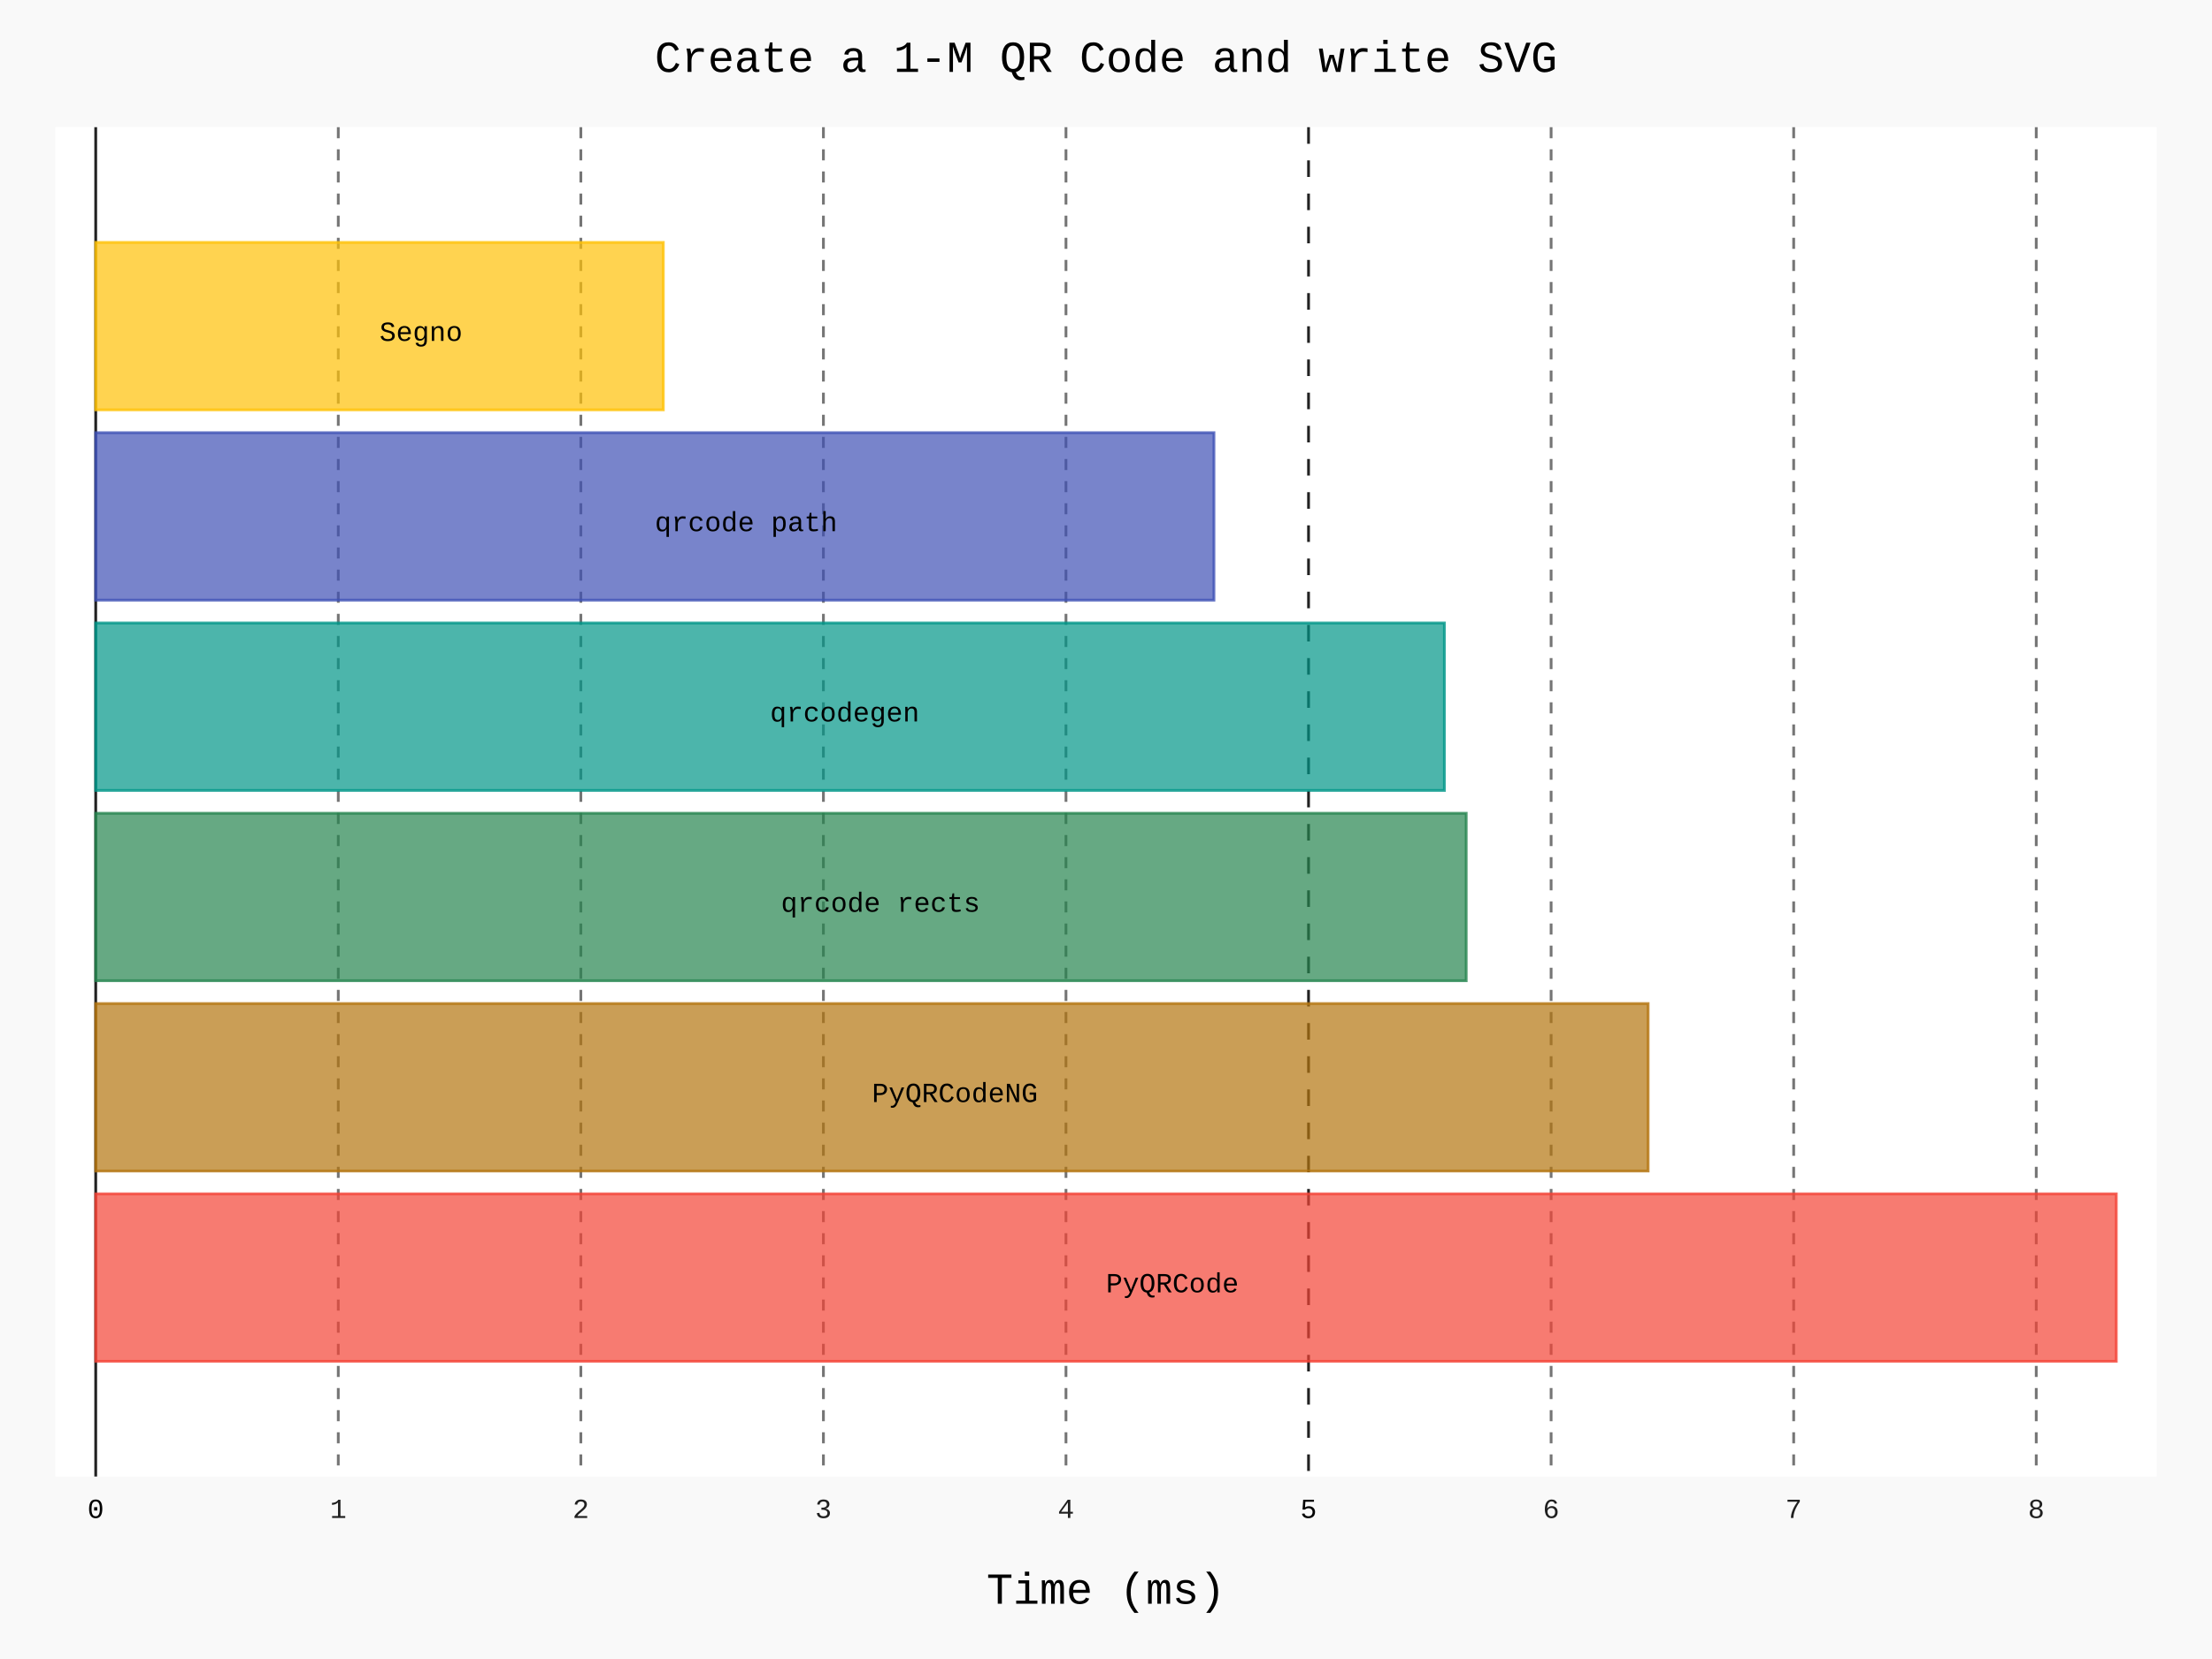
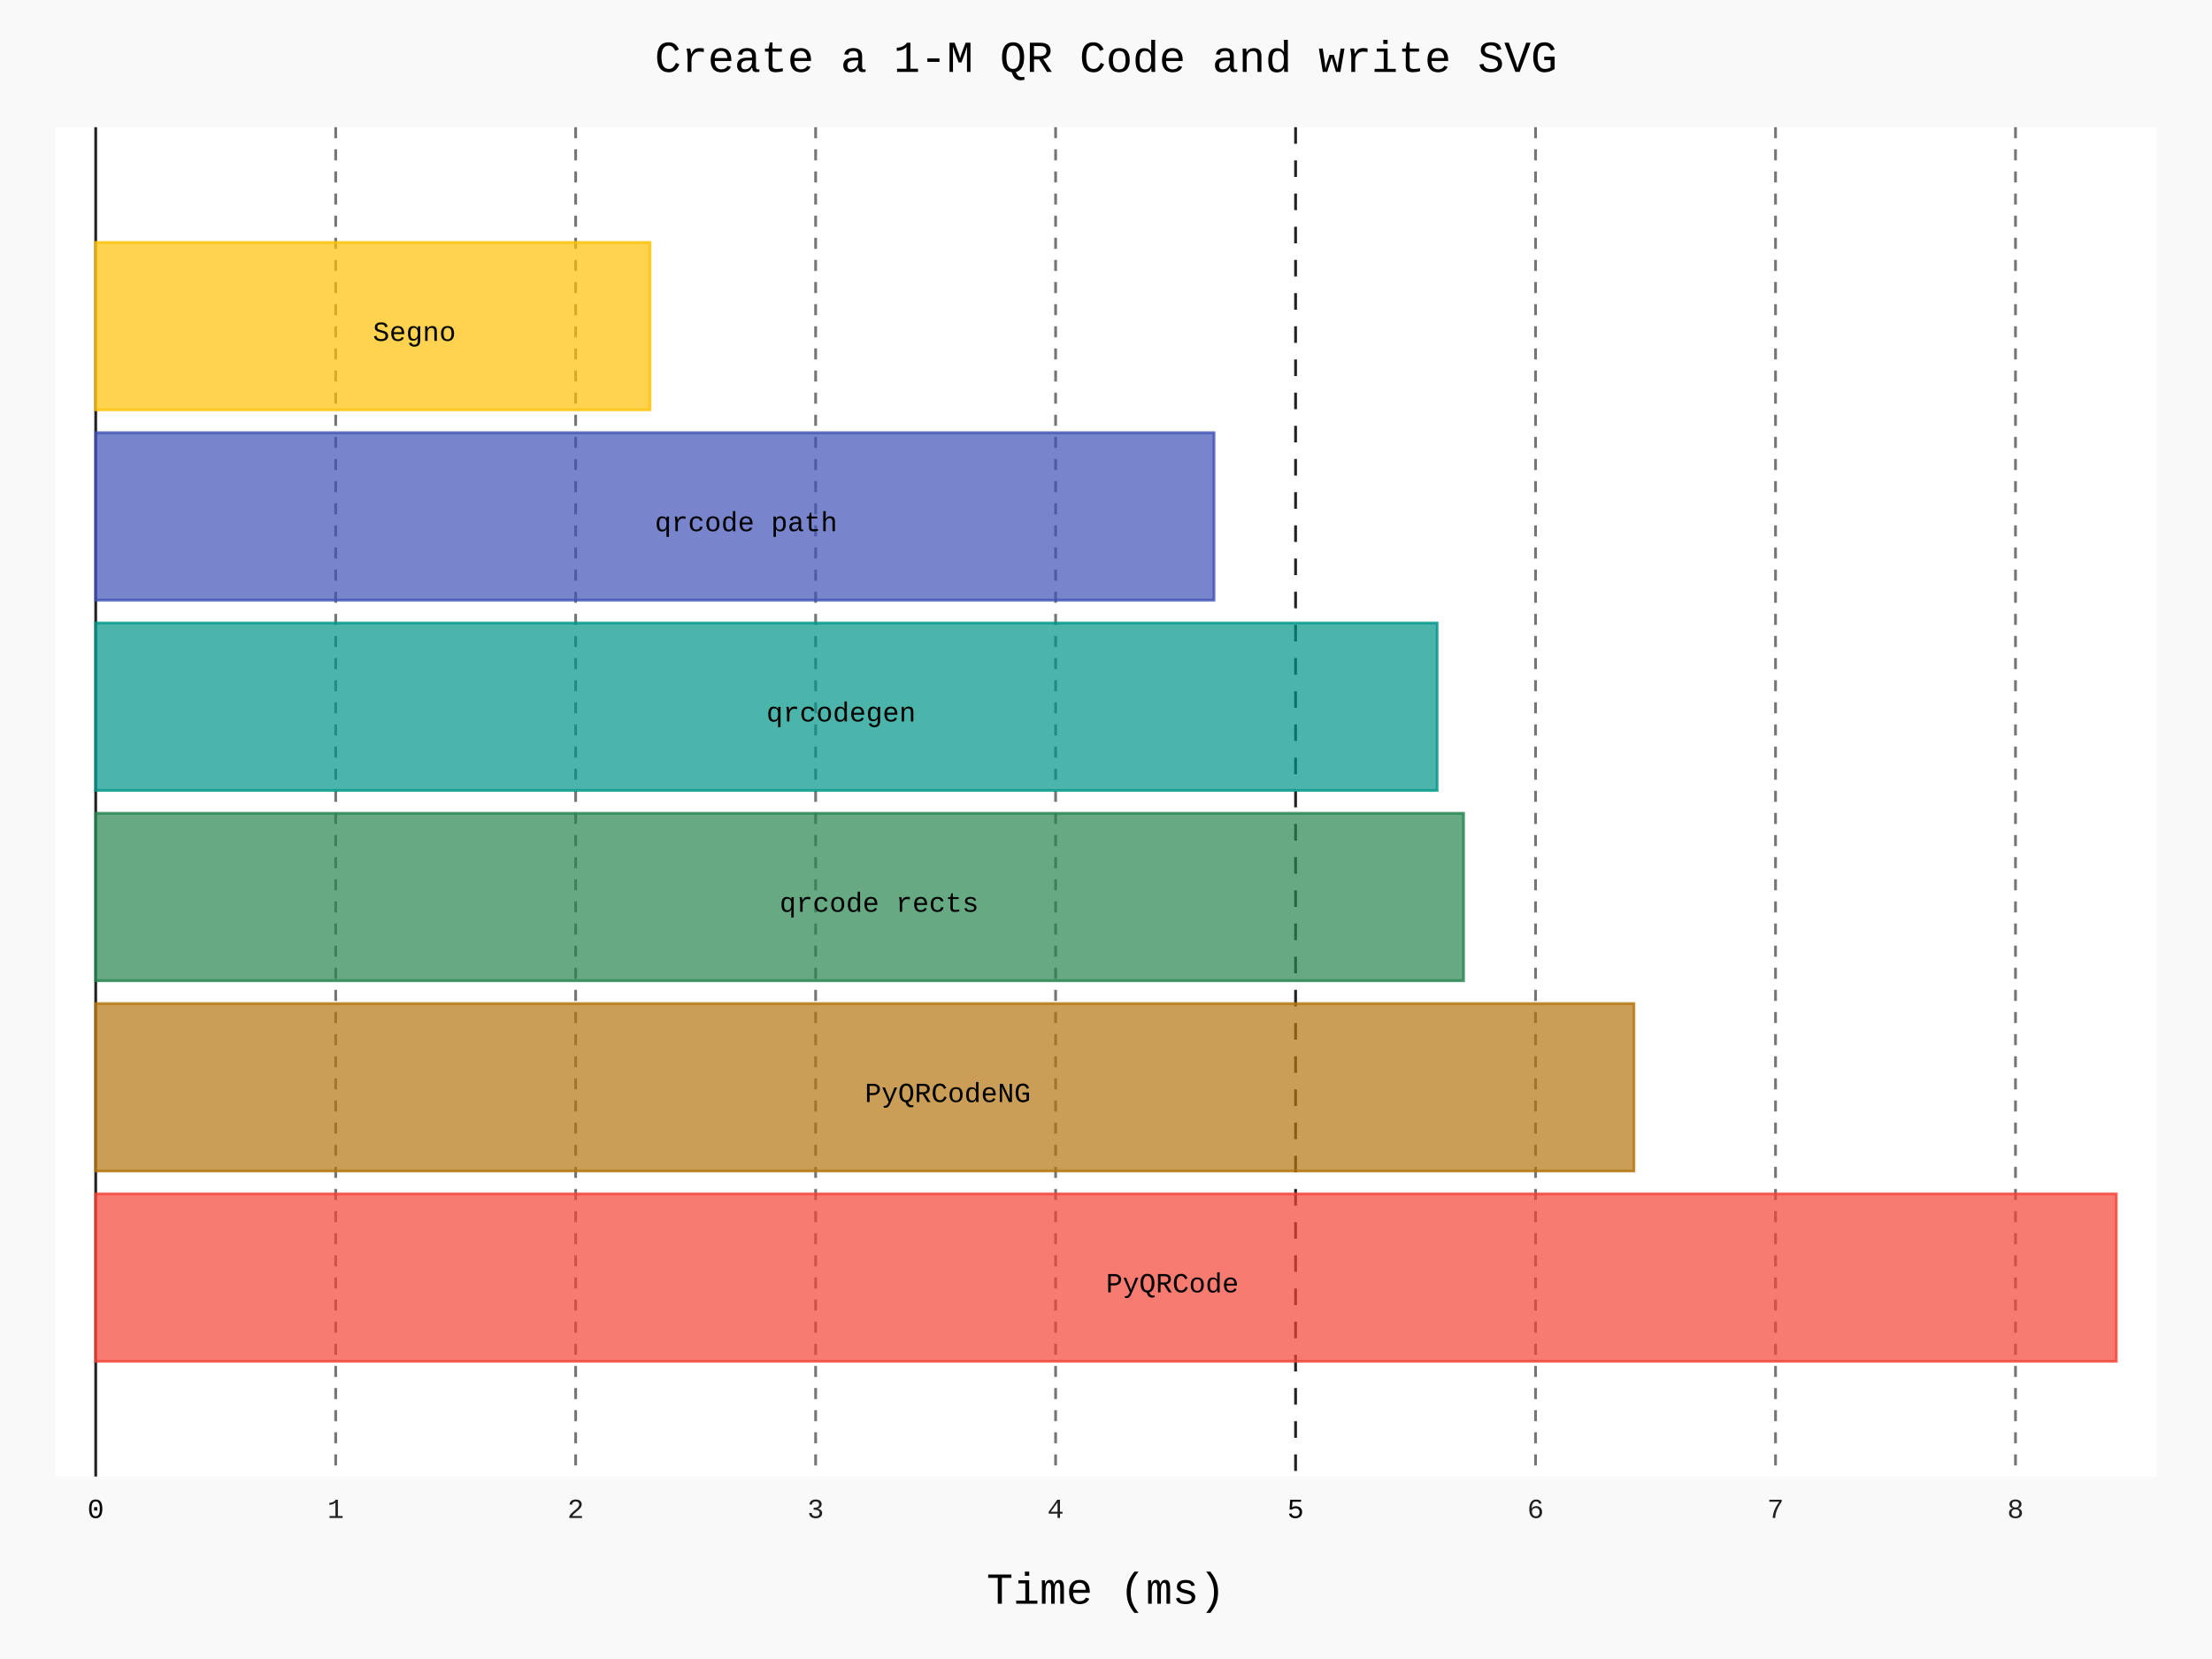
- <svg xmlns="http://www.w3.org/2000/svg" class="pygal-chart" id="chart-7e57dc7c-fadf-43e7-bcef-ae7079b3c1ef" viewBox="0 0 800 600">
+ <svg xmlns="http://www.w3.org/2000/svg" class="pygal-chart" id="chart-a5c40839-5623-4e17-a4ff-f35e1acf21c0" viewBox="0 0 800 600">
  <defs>
-     <style type="text/css">#chart-7e57dc7c-fadf-43e7-bcef-ae7079b3c1ef{-webkit-user-select:none;-webkit-font-smoothing:antialiased;font-family:Consolas,"Liberation Mono",Menlo,Courier,monospace}#chart-7e57dc7c-fadf-43e7-bcef-ae7079b3c1ef .title{font-family:Consolas,"Liberation Mono",Menlo,Courier,monospace;font-size:16px}#chart-7e57dc7c-fadf-43e7-bcef-ae7079b3c1ef .legends .legend text{font-family:Consolas,"Liberation Mono",Menlo,Courier,monospace;font-size:14px}#chart-7e57dc7c-fadf-43e7-bcef-ae7079b3c1ef .axis text{font-family:Consolas,"Liberation Mono",Menlo,Courier,monospace;font-size:10px}#chart-7e57dc7c-fadf-43e7-bcef-ae7079b3c1ef .axis text.major{font-family:Consolas,"Liberation Mono",Menlo,Courier,monospace;font-size:10px}#chart-7e57dc7c-fadf-43e7-bcef-ae7079b3c1ef .text-overlay text.value{font-family:Consolas,"Liberation Mono",Menlo,Courier,monospace;font-size:16px}#chart-7e57dc7c-fadf-43e7-bcef-ae7079b3c1ef .text-overlay text.label{font-family:Consolas,"Liberation Mono",Menlo,Courier,monospace;font-size:10px}#chart-7e57dc7c-fadf-43e7-bcef-ae7079b3c1ef .tooltip{font-family:Consolas,"Liberation Mono",Menlo,Courier,monospace;font-size:14px}#chart-7e57dc7c-fadf-43e7-bcef-ae7079b3c1ef text.no_data{font-family:Consolas,"Liberation Mono",Menlo,Courier,monospace;font-size:64px}
- #chart-7e57dc7c-fadf-43e7-bcef-ae7079b3c1ef{background-color:rgba(249,249,249,1)}#chart-7e57dc7c-fadf-43e7-bcef-ae7079b3c1ef path,#chart-7e57dc7c-fadf-43e7-bcef-ae7079b3c1ef line,#chart-7e57dc7c-fadf-43e7-bcef-ae7079b3c1ef rect,#chart-7e57dc7c-fadf-43e7-bcef-ae7079b3c1ef circle{-webkit-transition:150ms;-moz-transition:150ms;transition:150ms}#chart-7e57dc7c-fadf-43e7-bcef-ae7079b3c1ef .graph &gt; .background{fill:rgba(249,249,249,1)}#chart-7e57dc7c-fadf-43e7-bcef-ae7079b3c1ef .plot &gt; .background{fill:rgba(255,255,255,1)}#chart-7e57dc7c-fadf-43e7-bcef-ae7079b3c1ef .graph{fill:rgba(0,0,0,.87)}#chart-7e57dc7c-fadf-43e7-bcef-ae7079b3c1ef text.no_data{fill:rgba(0,0,0,1)}#chart-7e57dc7c-fadf-43e7-bcef-ae7079b3c1ef .title{fill:rgba(0,0,0,1)}#chart-7e57dc7c-fadf-43e7-bcef-ae7079b3c1ef .legends .legend text{fill:rgba(0,0,0,.87)}#chart-7e57dc7c-fadf-43e7-bcef-ae7079b3c1ef .legends .legend:hover text{fill:rgba(0,0,0,1)}#chart-7e57dc7c-fadf-43e7-bcef-ae7079b3c1ef .axis .line{stroke:rgba(0,0,0,1)}#chart-7e57dc7c-fadf-43e7-bcef-ae7079b3c1ef .axis .guide.line{stroke:rgba(0,0,0,.54)}#chart-7e57dc7c-fadf-43e7-bcef-ae7079b3c1ef .axis .major.line{stroke:rgba(0,0,0,.87)}#chart-7e57dc7c-fadf-43e7-bcef-ae7079b3c1ef .axis text.major{fill:rgba(0,0,0,1)}#chart-7e57dc7c-fadf-43e7-bcef-ae7079b3c1ef .axis.y .guides:hover .guide.line,#chart-7e57dc7c-fadf-43e7-bcef-ae7079b3c1ef .line-graph .axis.x .guides:hover .guide.line,#chart-7e57dc7c-fadf-43e7-bcef-ae7079b3c1ef .stackedline-graph .axis.x .guides:hover .guide.line,#chart-7e57dc7c-fadf-43e7-bcef-ae7079b3c1ef .xy-graph .axis.x .guides:hover .guide.line{stroke:rgba(0,0,0,1)}#chart-7e57dc7c-fadf-43e7-bcef-ae7079b3c1ef .axis .guides:hover text{fill:rgba(0,0,0,1)}#chart-7e57dc7c-fadf-43e7-bcef-ae7079b3c1ef .reactive{fill-opacity:.7;stroke-opacity:.8}#chart-7e57dc7c-fadf-43e7-bcef-ae7079b3c1ef .ci{stroke:rgba(0,0,0,.87)}#chart-7e57dc7c-fadf-43e7-bcef-ae7079b3c1ef .reactive.active,#chart-7e57dc7c-fadf-43e7-bcef-ae7079b3c1ef .active .reactive{fill-opacity:.8;stroke-opacity:.9;stroke-width:4}#chart-7e57dc7c-fadf-43e7-bcef-ae7079b3c1ef .ci .reactive.active{stroke-width:1.5}#chart-7e57dc7c-fadf-43e7-bcef-ae7079b3c1ef .series text{fill:rgba(0,0,0,1)}#chart-7e57dc7c-fadf-43e7-bcef-ae7079b3c1ef .tooltip rect{fill:rgba(255,255,255,1);stroke:rgba(0,0,0,1);-webkit-transition:opacity 150ms;-moz-transition:opacity 150ms;transition:opacity 150ms}#chart-7e57dc7c-fadf-43e7-bcef-ae7079b3c1ef .tooltip .label{fill:rgba(0,0,0,.87)}#chart-7e57dc7c-fadf-43e7-bcef-ae7079b3c1ef .tooltip .label{fill:rgba(0,0,0,.87)}#chart-7e57dc7c-fadf-43e7-bcef-ae7079b3c1ef .tooltip .legend{font-size:.8em;fill:rgba(0,0,0,.54)}#chart-7e57dc7c-fadf-43e7-bcef-ae7079b3c1ef .tooltip .x_label{font-size:.6em;fill:rgba(0,0,0,1)}#chart-7e57dc7c-fadf-43e7-bcef-ae7079b3c1ef .tooltip .xlink{font-size:.5em;text-decoration:underline}#chart-7e57dc7c-fadf-43e7-bcef-ae7079b3c1ef .tooltip .value{font-size:1.5em}#chart-7e57dc7c-fadf-43e7-bcef-ae7079b3c1ef .bound{font-size:.5em}#chart-7e57dc7c-fadf-43e7-bcef-ae7079b3c1ef .max-value{font-size:.75em;fill:rgba(0,0,0,.54)}#chart-7e57dc7c-fadf-43e7-bcef-ae7079b3c1ef .map-element{fill:rgba(255,255,255,1);stroke:rgba(0,0,0,.54) !important}#chart-7e57dc7c-fadf-43e7-bcef-ae7079b3c1ef .map-element .reactive{fill-opacity:inherit;stroke-opacity:inherit}#chart-7e57dc7c-fadf-43e7-bcef-ae7079b3c1ef .color-0,#chart-7e57dc7c-fadf-43e7-bcef-ae7079b3c1ef .color-0 a:visited{stroke:#F44336;fill:#F44336}#chart-7e57dc7c-fadf-43e7-bcef-ae7079b3c1ef .color-1,#chart-7e57dc7c-fadf-43e7-bcef-ae7079b3c1ef .color-1 a:visited{stroke:#3F51B5;fill:#3F51B5}#chart-7e57dc7c-fadf-43e7-bcef-ae7079b3c1ef .color-2,#chart-7e57dc7c-fadf-43e7-bcef-ae7079b3c1ef .color-2 a:visited{stroke:#009688;fill:#009688}#chart-7e57dc7c-fadf-43e7-bcef-ae7079b3c1ef .color-3,#chart-7e57dc7c-fadf-43e7-bcef-ae7079b3c1ef .color-3 a:visited{stroke:#FFC107;fill:#FFC107}#chart-7e57dc7c-fadf-43e7-bcef-ae7079b3c1ef .color-4,#chart-7e57dc7c-fadf-43e7-bcef-ae7079b3c1ef .color-4 a:visited{stroke:#FF5722;fill:#FF5722}#chart-7e57dc7c-fadf-43e7-bcef-ae7079b3c1ef .color-5,#chart-7e57dc7c-fadf-43e7-bcef-ae7079b3c1ef .color-5 a:visited{stroke:#9C27B0;fill:#9C27B0}#chart-7e57dc7c-fadf-43e7-bcef-ae7079b3c1ef .text-overlay .color-0 text{fill:black}#chart-7e57dc7c-fadf-43e7-bcef-ae7079b3c1ef .text-overlay .color-1 text{fill:black}#chart-7e57dc7c-fadf-43e7-bcef-ae7079b3c1ef .text-overlay .color-2 text{fill:black}#chart-7e57dc7c-fadf-43e7-bcef-ae7079b3c1ef .text-overlay .color-3 text{fill:black}#chart-7e57dc7c-fadf-43e7-bcef-ae7079b3c1ef .text-overlay .color-4 text{fill:black}#chart-7e57dc7c-fadf-43e7-bcef-ae7079b3c1ef .text-overlay .color-5 text{fill:black}
- #chart-7e57dc7c-fadf-43e7-bcef-ae7079b3c1ef text.no_data{text-anchor:middle}#chart-7e57dc7c-fadf-43e7-bcef-ae7079b3c1ef .guide.line{fill:none}#chart-7e57dc7c-fadf-43e7-bcef-ae7079b3c1ef .centered{text-anchor:middle}#chart-7e57dc7c-fadf-43e7-bcef-ae7079b3c1ef .title{text-anchor:middle}#chart-7e57dc7c-fadf-43e7-bcef-ae7079b3c1ef .legends .legend text{fill-opacity:1}#chart-7e57dc7c-fadf-43e7-bcef-ae7079b3c1ef .axis.x text{text-anchor:middle}#chart-7e57dc7c-fadf-43e7-bcef-ae7079b3c1ef .axis.x:not(.web) text[transform]{text-anchor:start}#chart-7e57dc7c-fadf-43e7-bcef-ae7079b3c1ef .axis.x:not(.web) text[transform].backwards{text-anchor:end}#chart-7e57dc7c-fadf-43e7-bcef-ae7079b3c1ef .axis.y text{text-anchor:end}#chart-7e57dc7c-fadf-43e7-bcef-ae7079b3c1ef .axis.y text[transform].backwards{text-anchor:start}#chart-7e57dc7c-fadf-43e7-bcef-ae7079b3c1ef .axis.y2 text{text-anchor:start}#chart-7e57dc7c-fadf-43e7-bcef-ae7079b3c1ef .axis.y2 text[transform].backwards{text-anchor:end}#chart-7e57dc7c-fadf-43e7-bcef-ae7079b3c1ef .axis .guide.line{stroke-dasharray:4,4}#chart-7e57dc7c-fadf-43e7-bcef-ae7079b3c1ef .axis .major.guide.line{stroke-dasharray:6,6}#chart-7e57dc7c-fadf-43e7-bcef-ae7079b3c1ef .horizontal .axis.y .guide.line,#chart-7e57dc7c-fadf-43e7-bcef-ae7079b3c1ef .horizontal .axis.y2 .guide.line,#chart-7e57dc7c-fadf-43e7-bcef-ae7079b3c1ef .vertical .axis.x .guide.line{opacity:0}#chart-7e57dc7c-fadf-43e7-bcef-ae7079b3c1ef .horizontal .axis.always_show .guide.line,#chart-7e57dc7c-fadf-43e7-bcef-ae7079b3c1ef .vertical .axis.always_show .guide.line{opacity:1 !important}#chart-7e57dc7c-fadf-43e7-bcef-ae7079b3c1ef .axis.y .guides:hover .guide.line,#chart-7e57dc7c-fadf-43e7-bcef-ae7079b3c1ef .axis.y2 .guides:hover .guide.line,#chart-7e57dc7c-fadf-43e7-bcef-ae7079b3c1ef .axis.x .guides:hover .guide.line{opacity:1}#chart-7e57dc7c-fadf-43e7-bcef-ae7079b3c1ef .axis .guides:hover text{opacity:1}#chart-7e57dc7c-fadf-43e7-bcef-ae7079b3c1ef .nofill{fill:none}#chart-7e57dc7c-fadf-43e7-bcef-ae7079b3c1ef .subtle-fill{fill-opacity:.2}#chart-7e57dc7c-fadf-43e7-bcef-ae7079b3c1ef .dot{stroke-width:1px;fill-opacity:1}#chart-7e57dc7c-fadf-43e7-bcef-ae7079b3c1ef .dot.active{stroke-width:5px}#chart-7e57dc7c-fadf-43e7-bcef-ae7079b3c1ef .dot.negative{fill:transparent}#chart-7e57dc7c-fadf-43e7-bcef-ae7079b3c1ef text,#chart-7e57dc7c-fadf-43e7-bcef-ae7079b3c1ef tspan{stroke:none !important}#chart-7e57dc7c-fadf-43e7-bcef-ae7079b3c1ef .series text.active{opacity:1}#chart-7e57dc7c-fadf-43e7-bcef-ae7079b3c1ef .tooltip rect{fill-opacity:.95;stroke-width:.5}#chart-7e57dc7c-fadf-43e7-bcef-ae7079b3c1ef .tooltip text{fill-opacity:1}#chart-7e57dc7c-fadf-43e7-bcef-ae7079b3c1ef .showable{visibility:hidden}#chart-7e57dc7c-fadf-43e7-bcef-ae7079b3c1ef .showable.shown{visibility:visible}#chart-7e57dc7c-fadf-43e7-bcef-ae7079b3c1ef .gauge-background{fill:rgba(229,229,229,1);stroke:none}#chart-7e57dc7c-fadf-43e7-bcef-ae7079b3c1ef .bg-lines{stroke:rgba(249,249,249,1);stroke-width:2px}</style>
+     <style type="text/css">#chart-a5c40839-5623-4e17-a4ff-f35e1acf21c0{-webkit-user-select:none;-webkit-font-smoothing:antialiased;font-family:Consolas,"Liberation Mono",Menlo,Courier,monospace}#chart-a5c40839-5623-4e17-a4ff-f35e1acf21c0 .title{font-family:Consolas,"Liberation Mono",Menlo,Courier,monospace;font-size:16px}#chart-a5c40839-5623-4e17-a4ff-f35e1acf21c0 .legends .legend text{font-family:Consolas,"Liberation Mono",Menlo,Courier,monospace;font-size:14px}#chart-a5c40839-5623-4e17-a4ff-f35e1acf21c0 .axis text{font-family:Consolas,"Liberation Mono",Menlo,Courier,monospace;font-size:10px}#chart-a5c40839-5623-4e17-a4ff-f35e1acf21c0 .axis text.major{font-family:Consolas,"Liberation Mono",Menlo,Courier,monospace;font-size:10px}#chart-a5c40839-5623-4e17-a4ff-f35e1acf21c0 .text-overlay text.value{font-family:Consolas,"Liberation Mono",Menlo,Courier,monospace;font-size:16px}#chart-a5c40839-5623-4e17-a4ff-f35e1acf21c0 .text-overlay text.label{font-family:Consolas,"Liberation Mono",Menlo,Courier,monospace;font-size:10px}#chart-a5c40839-5623-4e17-a4ff-f35e1acf21c0 .tooltip{font-family:Consolas,"Liberation Mono",Menlo,Courier,monospace;font-size:14px}#chart-a5c40839-5623-4e17-a4ff-f35e1acf21c0 text.no_data{font-family:Consolas,"Liberation Mono",Menlo,Courier,monospace;font-size:64px}
+ #chart-a5c40839-5623-4e17-a4ff-f35e1acf21c0{background-color:rgba(249,249,249,1)}#chart-a5c40839-5623-4e17-a4ff-f35e1acf21c0 path,#chart-a5c40839-5623-4e17-a4ff-f35e1acf21c0 line,#chart-a5c40839-5623-4e17-a4ff-f35e1acf21c0 rect,#chart-a5c40839-5623-4e17-a4ff-f35e1acf21c0 circle{-webkit-transition:150ms;-moz-transition:150ms;transition:150ms}#chart-a5c40839-5623-4e17-a4ff-f35e1acf21c0 .graph &gt; .background{fill:rgba(249,249,249,1)}#chart-a5c40839-5623-4e17-a4ff-f35e1acf21c0 .plot &gt; .background{fill:rgba(255,255,255,1)}#chart-a5c40839-5623-4e17-a4ff-f35e1acf21c0 .graph{fill:rgba(0,0,0,.87)}#chart-a5c40839-5623-4e17-a4ff-f35e1acf21c0 text.no_data{fill:rgba(0,0,0,1)}#chart-a5c40839-5623-4e17-a4ff-f35e1acf21c0 .title{fill:rgba(0,0,0,1)}#chart-a5c40839-5623-4e17-a4ff-f35e1acf21c0 .legends .legend text{fill:rgba(0,0,0,.87)}#chart-a5c40839-5623-4e17-a4ff-f35e1acf21c0 .legends .legend:hover text{fill:rgba(0,0,0,1)}#chart-a5c40839-5623-4e17-a4ff-f35e1acf21c0 .axis .line{stroke:rgba(0,0,0,1)}#chart-a5c40839-5623-4e17-a4ff-f35e1acf21c0 .axis .guide.line{stroke:rgba(0,0,0,.54)}#chart-a5c40839-5623-4e17-a4ff-f35e1acf21c0 .axis .major.line{stroke:rgba(0,0,0,.87)}#chart-a5c40839-5623-4e17-a4ff-f35e1acf21c0 .axis text.major{fill:rgba(0,0,0,1)}#chart-a5c40839-5623-4e17-a4ff-f35e1acf21c0 .axis.y .guides:hover .guide.line,#chart-a5c40839-5623-4e17-a4ff-f35e1acf21c0 .line-graph .axis.x .guides:hover .guide.line,#chart-a5c40839-5623-4e17-a4ff-f35e1acf21c0 .stackedline-graph .axis.x .guides:hover .guide.line,#chart-a5c40839-5623-4e17-a4ff-f35e1acf21c0 .xy-graph .axis.x .guides:hover .guide.line{stroke:rgba(0,0,0,1)}#chart-a5c40839-5623-4e17-a4ff-f35e1acf21c0 .axis .guides:hover text{fill:rgba(0,0,0,1)}#chart-a5c40839-5623-4e17-a4ff-f35e1acf21c0 .reactive{fill-opacity:.7;stroke-opacity:.8}#chart-a5c40839-5623-4e17-a4ff-f35e1acf21c0 .ci{stroke:rgba(0,0,0,.87)}#chart-a5c40839-5623-4e17-a4ff-f35e1acf21c0 .reactive.active,#chart-a5c40839-5623-4e17-a4ff-f35e1acf21c0 .active .reactive{fill-opacity:.8;stroke-opacity:.9;stroke-width:4}#chart-a5c40839-5623-4e17-a4ff-f35e1acf21c0 .ci .reactive.active{stroke-width:1.5}#chart-a5c40839-5623-4e17-a4ff-f35e1acf21c0 .series text{fill:rgba(0,0,0,1)}#chart-a5c40839-5623-4e17-a4ff-f35e1acf21c0 .tooltip rect{fill:rgba(255,255,255,1);stroke:rgba(0,0,0,1);-webkit-transition:opacity 150ms;-moz-transition:opacity 150ms;transition:opacity 150ms}#chart-a5c40839-5623-4e17-a4ff-f35e1acf21c0 .tooltip .label{fill:rgba(0,0,0,.87)}#chart-a5c40839-5623-4e17-a4ff-f35e1acf21c0 .tooltip .label{fill:rgba(0,0,0,.87)}#chart-a5c40839-5623-4e17-a4ff-f35e1acf21c0 .tooltip .legend{font-size:.8em;fill:rgba(0,0,0,.54)}#chart-a5c40839-5623-4e17-a4ff-f35e1acf21c0 .tooltip .x_label{font-size:.6em;fill:rgba(0,0,0,1)}#chart-a5c40839-5623-4e17-a4ff-f35e1acf21c0 .tooltip .xlink{font-size:.5em;text-decoration:underline}#chart-a5c40839-5623-4e17-a4ff-f35e1acf21c0 .tooltip .value{font-size:1.5em}#chart-a5c40839-5623-4e17-a4ff-f35e1acf21c0 .bound{font-size:.5em}#chart-a5c40839-5623-4e17-a4ff-f35e1acf21c0 .max-value{font-size:.75em;fill:rgba(0,0,0,.54)}#chart-a5c40839-5623-4e17-a4ff-f35e1acf21c0 .map-element{fill:rgba(255,255,255,1);stroke:rgba(0,0,0,.54) !important}#chart-a5c40839-5623-4e17-a4ff-f35e1acf21c0 .map-element .reactive{fill-opacity:inherit;stroke-opacity:inherit}#chart-a5c40839-5623-4e17-a4ff-f35e1acf21c0 .color-0,#chart-a5c40839-5623-4e17-a4ff-f35e1acf21c0 .color-0 a:visited{stroke:#F44336;fill:#F44336}#chart-a5c40839-5623-4e17-a4ff-f35e1acf21c0 .color-1,#chart-a5c40839-5623-4e17-a4ff-f35e1acf21c0 .color-1 a:visited{stroke:#3F51B5;fill:#3F51B5}#chart-a5c40839-5623-4e17-a4ff-f35e1acf21c0 .color-2,#chart-a5c40839-5623-4e17-a4ff-f35e1acf21c0 .color-2 a:visited{stroke:#009688;fill:#009688}#chart-a5c40839-5623-4e17-a4ff-f35e1acf21c0 .color-3,#chart-a5c40839-5623-4e17-a4ff-f35e1acf21c0 .color-3 a:visited{stroke:#FFC107;fill:#FFC107}#chart-a5c40839-5623-4e17-a4ff-f35e1acf21c0 .color-4,#chart-a5c40839-5623-4e17-a4ff-f35e1acf21c0 .color-4 a:visited{stroke:#FF5722;fill:#FF5722}#chart-a5c40839-5623-4e17-a4ff-f35e1acf21c0 .color-5,#chart-a5c40839-5623-4e17-a4ff-f35e1acf21c0 .color-5 a:visited{stroke:#9C27B0;fill:#9C27B0}#chart-a5c40839-5623-4e17-a4ff-f35e1acf21c0 .text-overlay .color-0 text{fill:black}#chart-a5c40839-5623-4e17-a4ff-f35e1acf21c0 .text-overlay .color-1 text{fill:black}#chart-a5c40839-5623-4e17-a4ff-f35e1acf21c0 .text-overlay .color-2 text{fill:black}#chart-a5c40839-5623-4e17-a4ff-f35e1acf21c0 .text-overlay .color-3 text{fill:black}#chart-a5c40839-5623-4e17-a4ff-f35e1acf21c0 .text-overlay .color-4 text{fill:black}#chart-a5c40839-5623-4e17-a4ff-f35e1acf21c0 .text-overlay .color-5 text{fill:black}
+ #chart-a5c40839-5623-4e17-a4ff-f35e1acf21c0 text.no_data{text-anchor:middle}#chart-a5c40839-5623-4e17-a4ff-f35e1acf21c0 .guide.line{fill:none}#chart-a5c40839-5623-4e17-a4ff-f35e1acf21c0 .centered{text-anchor:middle}#chart-a5c40839-5623-4e17-a4ff-f35e1acf21c0 .title{text-anchor:middle}#chart-a5c40839-5623-4e17-a4ff-f35e1acf21c0 .legends .legend text{fill-opacity:1}#chart-a5c40839-5623-4e17-a4ff-f35e1acf21c0 .axis.x text{text-anchor:middle}#chart-a5c40839-5623-4e17-a4ff-f35e1acf21c0 .axis.x:not(.web) text[transform]{text-anchor:start}#chart-a5c40839-5623-4e17-a4ff-f35e1acf21c0 .axis.x:not(.web) text[transform].backwards{text-anchor:end}#chart-a5c40839-5623-4e17-a4ff-f35e1acf21c0 .axis.y text{text-anchor:end}#chart-a5c40839-5623-4e17-a4ff-f35e1acf21c0 .axis.y text[transform].backwards{text-anchor:start}#chart-a5c40839-5623-4e17-a4ff-f35e1acf21c0 .axis.y2 text{text-anchor:start}#chart-a5c40839-5623-4e17-a4ff-f35e1acf21c0 .axis.y2 text[transform].backwards{text-anchor:end}#chart-a5c40839-5623-4e17-a4ff-f35e1acf21c0 .axis .guide.line{stroke-dasharray:4,4}#chart-a5c40839-5623-4e17-a4ff-f35e1acf21c0 .axis .major.guide.line{stroke-dasharray:6,6}#chart-a5c40839-5623-4e17-a4ff-f35e1acf21c0 .horizontal .axis.y .guide.line,#chart-a5c40839-5623-4e17-a4ff-f35e1acf21c0 .horizontal .axis.y2 .guide.line,#chart-a5c40839-5623-4e17-a4ff-f35e1acf21c0 .vertical .axis.x .guide.line{opacity:0}#chart-a5c40839-5623-4e17-a4ff-f35e1acf21c0 .horizontal .axis.always_show .guide.line,#chart-a5c40839-5623-4e17-a4ff-f35e1acf21c0 .vertical .axis.always_show .guide.line{opacity:1 !important}#chart-a5c40839-5623-4e17-a4ff-f35e1acf21c0 .axis.y .guides:hover .guide.line,#chart-a5c40839-5623-4e17-a4ff-f35e1acf21c0 .axis.y2 .guides:hover .guide.line,#chart-a5c40839-5623-4e17-a4ff-f35e1acf21c0 .axis.x .guides:hover .guide.line{opacity:1}#chart-a5c40839-5623-4e17-a4ff-f35e1acf21c0 .axis .guides:hover text{opacity:1}#chart-a5c40839-5623-4e17-a4ff-f35e1acf21c0 .nofill{fill:none}#chart-a5c40839-5623-4e17-a4ff-f35e1acf21c0 .subtle-fill{fill-opacity:.2}#chart-a5c40839-5623-4e17-a4ff-f35e1acf21c0 .dot{stroke-width:1px;fill-opacity:1}#chart-a5c40839-5623-4e17-a4ff-f35e1acf21c0 .dot.active{stroke-width:5px}#chart-a5c40839-5623-4e17-a4ff-f35e1acf21c0 .dot.negative{fill:transparent}#chart-a5c40839-5623-4e17-a4ff-f35e1acf21c0 text,#chart-a5c40839-5623-4e17-a4ff-f35e1acf21c0 tspan{stroke:none !important}#chart-a5c40839-5623-4e17-a4ff-f35e1acf21c0 .series text.active{opacity:1}#chart-a5c40839-5623-4e17-a4ff-f35e1acf21c0 .tooltip rect{fill-opacity:.95;stroke-width:.5}#chart-a5c40839-5623-4e17-a4ff-f35e1acf21c0 .tooltip text{fill-opacity:1}#chart-a5c40839-5623-4e17-a4ff-f35e1acf21c0 .showable{visibility:hidden}#chart-a5c40839-5623-4e17-a4ff-f35e1acf21c0 .showable.shown{visibility:visible}#chart-a5c40839-5623-4e17-a4ff-f35e1acf21c0 .gauge-background{fill:rgba(229,229,229,1);stroke:none}#chart-a5c40839-5623-4e17-a4ff-f35e1acf21c0 .bg-lines{stroke:rgba(249,249,249,1);stroke-width:2px}</style>
  </defs>
  <g class="graph horizontalbar-graph horizontal">
    <rect class="background" height="600" width="800" x="0" y="0" />
    <g class="plot" transform="translate(20, 46)">
      <rect class="background" height="488" width="760" x="0" y="0" />
      <g class="axis x always_show">
        <g class="guides">
          <path class="axis major line" d="M14.615 0 v488" />
          <text class="major" x="14.615" y="503.0">0</text>
        </g>
        <g class="guides">
-           <path class="guide line" d="M102.343 0 v488" />
-           <text class="" x="102.343" y="503.0">1</text>
+           <path class="guide line" d="M101.405 0 v488" />
+           <text class="" x="101.405" y="503.0">1</text>
        </g>
        <g class="guides">
-           <path class="guide line" d="M190.07 0 v488" />
-           <text class="" x="190.07" y="503.0">2</text>
+           <path class="guide line" d="M188.195 0 v488" />
+           <text class="" x="188.195" y="503.0">2</text>
        </g>
        <g class="guides">
-           <path class="guide line" d="M277.798 0 v488" />
-           <text class="" x="277.798" y="503.0">3</text>
+           <path class="guide line" d="M274.984 0 v488" />
+           <text class="" x="274.984" y="503.0">3</text>
        </g>
        <g class="guides">
-           <path class="guide line" d="M365.525 0 v488" />
-           <text class="" x="365.525" y="503.0">4</text>
+           <path class="guide line" d="M361.774 0 v488" />
+           <text class="" x="361.774" y="503.0">4</text>
        </g>
        <g class="guides">
-           <path class="major guide line" d="M453.252 0 v488" />
-           <text class="major" x="453.252" y="503.0">5</text>
+           <path class="major guide line" d="M448.564 0 v488" />
+           <text class="major" x="448.564" y="503.0">5</text>
        </g>
        <g class="guides">
-           <path class="guide line" d="M540.98 0 v488" />
-           <text class="" x="540.98" y="503.0">6</text>
+           <path class="guide line" d="M535.354 0 v488" />
+           <text class="" x="535.354" y="503.0">6</text>
        </g>
        <g class="guides">
-           <path class="guide line" d="M628.707 0 v488" />
-           <text class="" x="628.707" y="503.0">7</text>
+           <path class="guide line" d="M622.143 0 v488" />
+           <text class="" x="622.143" y="503.0">7</text>
        </g>
        <g class="guides">
-           <path class="guide line" d="M716.435 0 v488" />
-           <text class="" x="716.435" y="503.0">8</text>
+           <path class="guide line" d="M708.933 0 v488" />
+           <text class="" x="708.933" y="503.0">8</text>
        </g>
      </g>
      <g class="series serie-5 color-5">
        <g class="bars">
          <g class="bar" style="fill: #F44336; stroke: #F44336">
            <rect class="rect reactive tooltip-trigger" height="60.562" rx="0" ry="0" width="730.769" x="14.615" y="385.77" />
          </g>
        </g>
      </g>
      <g class="series serie-4 color-4">
        <g class="bars">
          <g class="bar" style="fill: #b4750f; stroke: #b4750f">
-             <rect class="rect reactive tooltip-trigger" height="60.562" rx="0" ry="0" width="561.455" x="14.615" y="316.95" />
+             <rect class="rect reactive tooltip-trigger" height="60.562" rx="0" ry="0" width="556.322" x="14.615" y="316.95" />
          </g>
        </g>
      </g>
      <g class="series serie-3 color-3">
        <g class="bars">
          <g class="bar" style="fill: #26854F; stroke: #26854F">
-             <rect class="rect reactive tooltip-trigger" height="60.562" rx="0" ry="0" width="495.66" x="14.615" y="248.129" />
+             <rect class="rect reactive tooltip-trigger" height="60.562" rx="0" ry="0" width="494.701" x="14.615" y="248.129" />
          </g>
        </g>
      </g>
      <g class="series serie-2 color-2">
        <g class="bars">
          <g class="bar" style="fill: #009688; stroke: #009688">
-             <rect class="rect reactive tooltip-trigger" height="60.562" rx="0" ry="0" width="487.764" x="14.615" y="179.309" />
+             <rect class="rect reactive tooltip-trigger" height="60.562" rx="0" ry="0" width="485.154" x="14.615" y="179.309" />
          </g>
        </g>
      </g>
      <g class="series serie-1 color-1">
        <g class="bars">
          <g class="bar" style="fill: #3F51B5; stroke: #3F51B5">
-             <rect class="rect reactive tooltip-trigger" height="60.562" rx="0" ry="0" width="404.423" x="14.615" y="110.488" />
+             <rect class="rect reactive tooltip-trigger" height="60.562" rx="0" ry="0" width="404.44" x="14.615" y="110.488" />
          </g>
        </g>
      </g>
      <g class="series serie-0 color-0">
        <g class="bars">
          <g class="bar" style="fill: #FFC107; stroke: #FFC107">
-             <rect class="rect reactive tooltip-trigger" height="60.562" rx="0" ry="0" width="205.282" x="14.615" y="41.668" />
+             <rect class="rect reactive tooltip-trigger" height="60.562" rx="0" ry="0" width="200.484" x="14.615" y="41.668" />
          </g>
        </g>
      </g>
    </g>
    <g class="titles">
      <text class="title plot_title" x="400.0" y="26">Create a 1-M QR Code and write SVG</text>
      <text class="title" x="400.0" y="580">Time (ms)</text>
    </g>
    <g class="plot overlay" transform="translate(20, 46)">
      <g class="series serie-5 color-5" />
      <g class="series serie-4 color-4" />
      <g class="series serie-3 color-3" />
      <g class="series serie-2 color-2" />
      <g class="series serie-1 color-1" />
      <g class="series serie-0 color-0" />
    </g>
    <g class="plot text-overlay" transform="translate(20, 46)">
      <g class="series serie-5 color-5">
        <text class="label" x="380.0" y="421.385">PyQRCode</text>
      </g>
      <g class="series serie-4 color-4">
-         <text class="label" x="295.343" y="352.564">PyQRCodeNG</text>
+         <text class="label" x="292.776" y="352.564">PyQRCodeNG</text>
      </g>
      <g class="series serie-3 color-3">
-         <text class="label" x="262.445" y="283.744">qrcode rects</text>
+         <text class="label" x="261.966" y="283.744">qrcode rects</text>
      </g>
      <g class="series serie-2 color-2">
-         <text class="label" x="258.498" y="214.923">qrcodegen</text>
+         <text class="label" x="257.193" y="214.923">qrcodegen</text>
      </g>
      <g class="series serie-1 color-1">
-         <text class="label" x="216.827" y="146.103">qrcode path</text>
+         <text class="label" x="216.835" y="146.103">qrcode path</text>
      </g>
      <g class="series serie-0 color-0">
-         <text class="label" x="117.256" y="77.282">Segno</text>
+         <text class="label" x="114.857" y="77.282">Segno</text>
      </g>
    </g>
    <g class="plot tooltip-overlay" transform="translate(20, 46)">
      <g class="tooltip" style="opacity: 0" transform="translate(0 0)">
        <rect class="tooltip-box" height="0" rx="0" ry="0" width="0" />
        <g class="text" />
      </g>
    </g>
  </g>
</svg>
